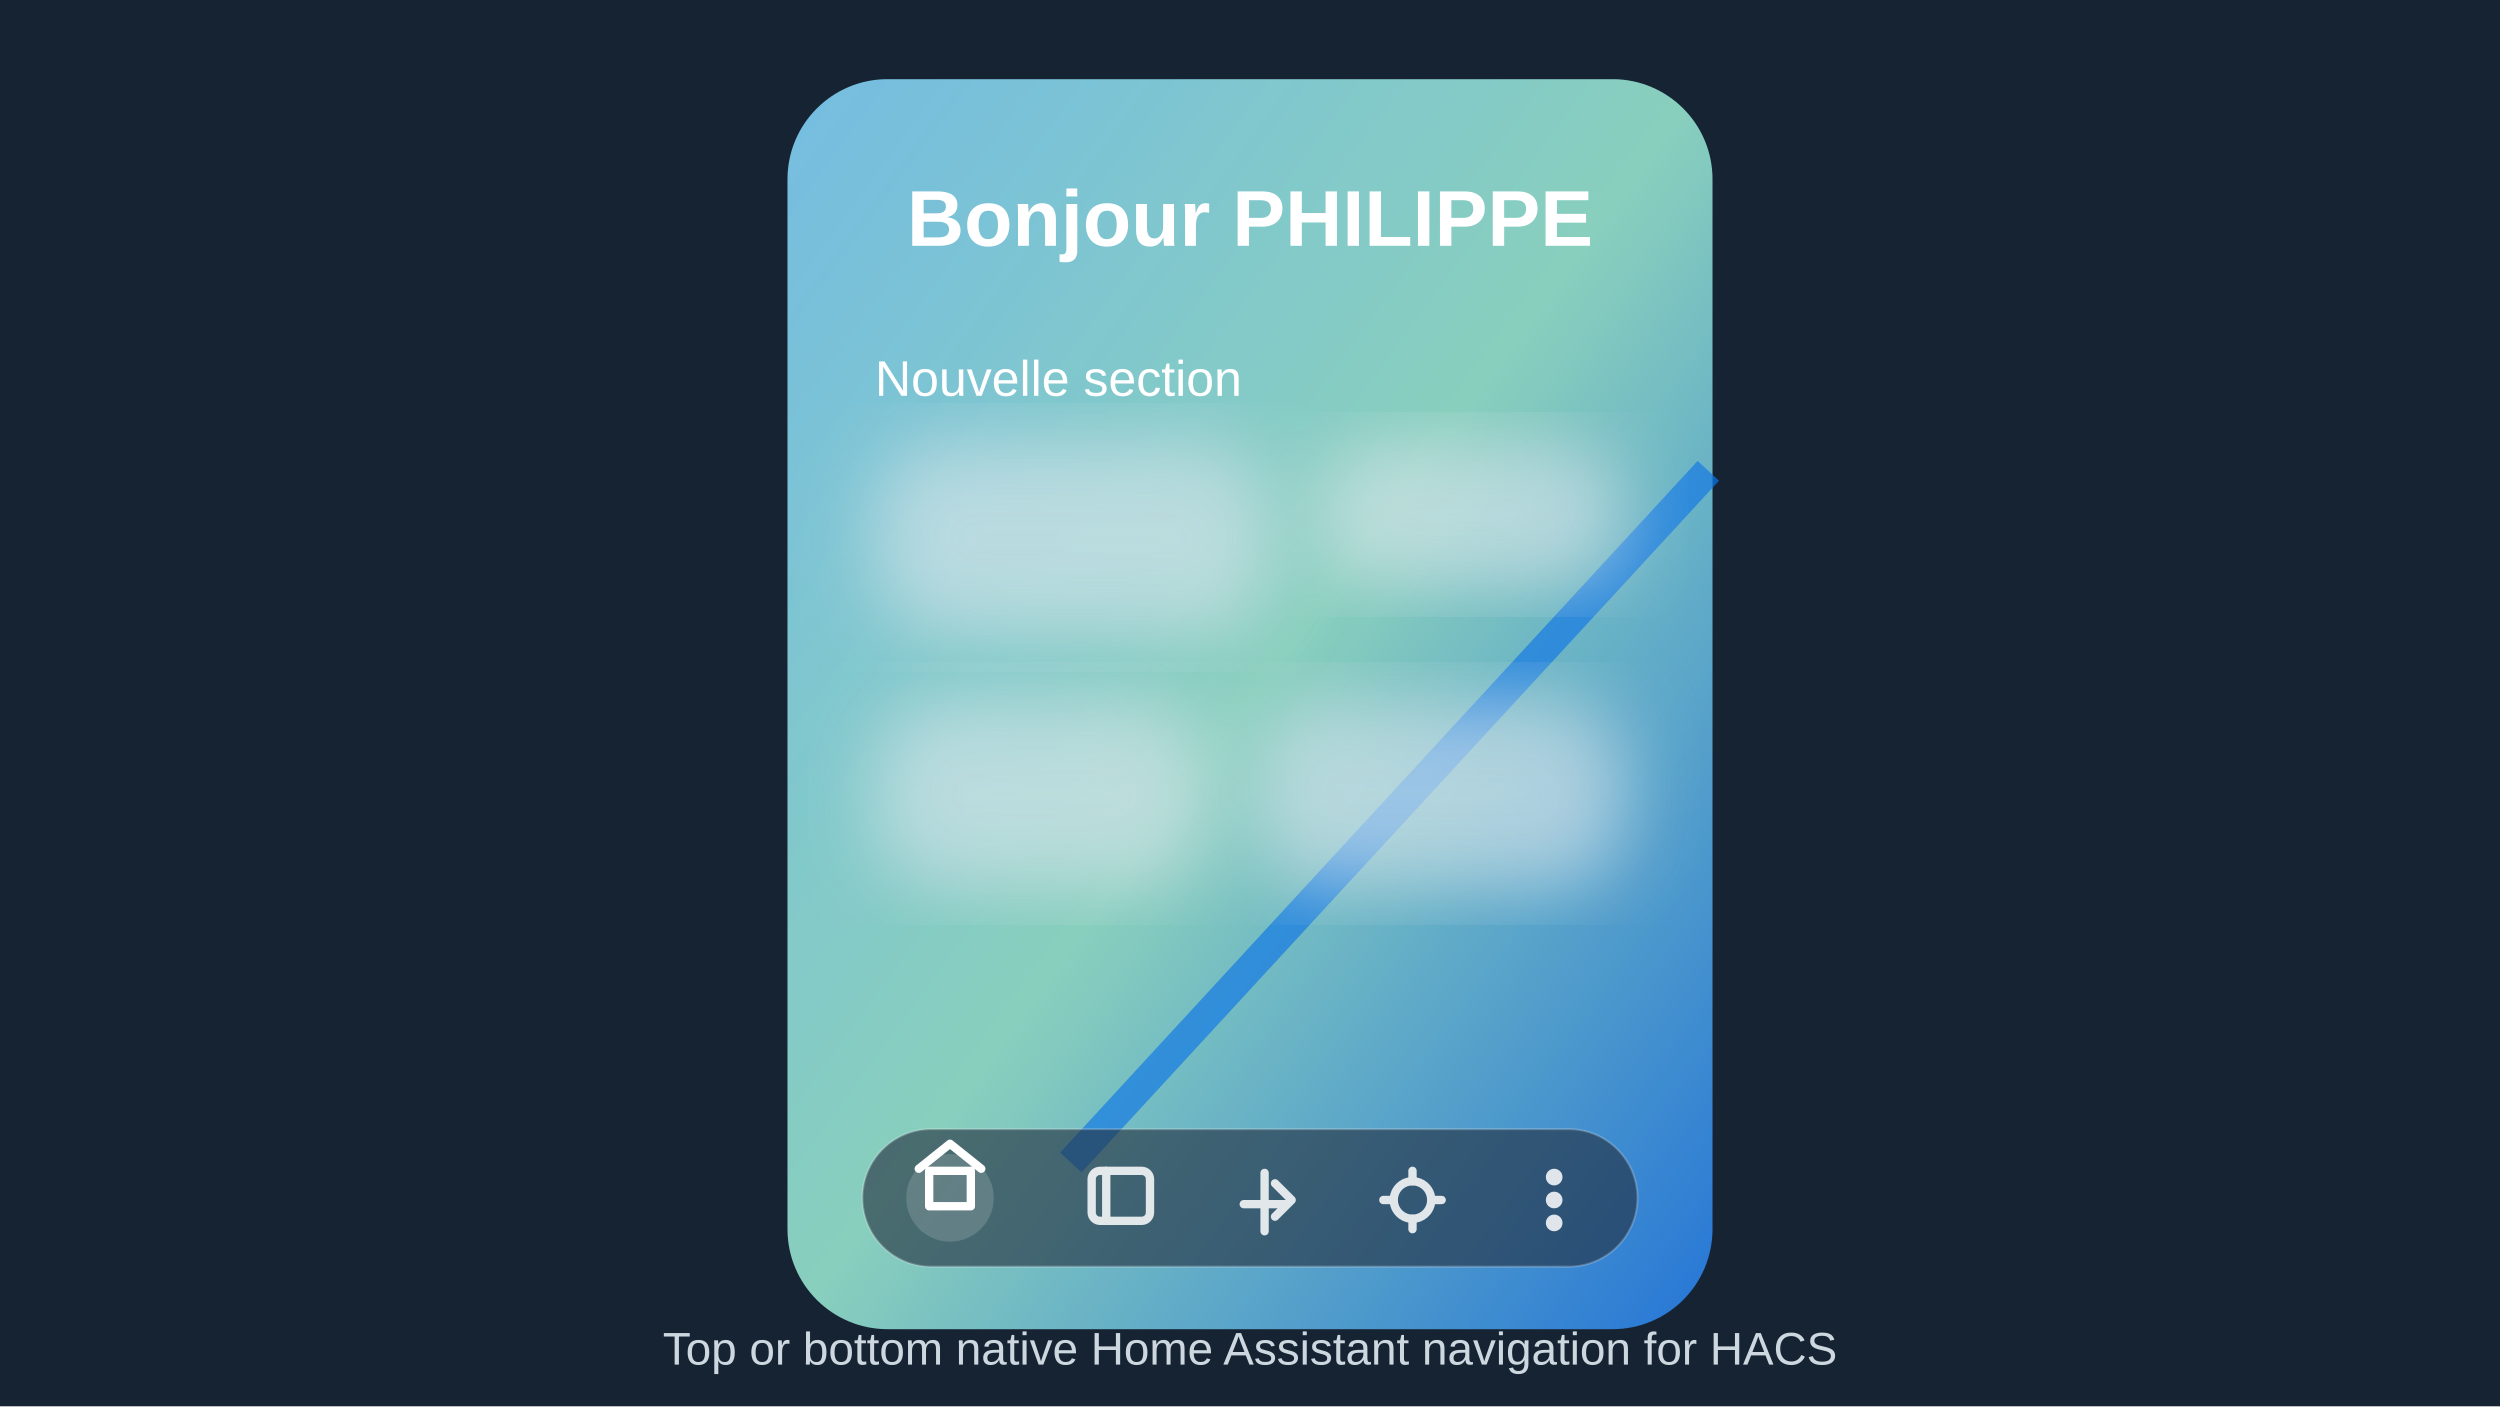
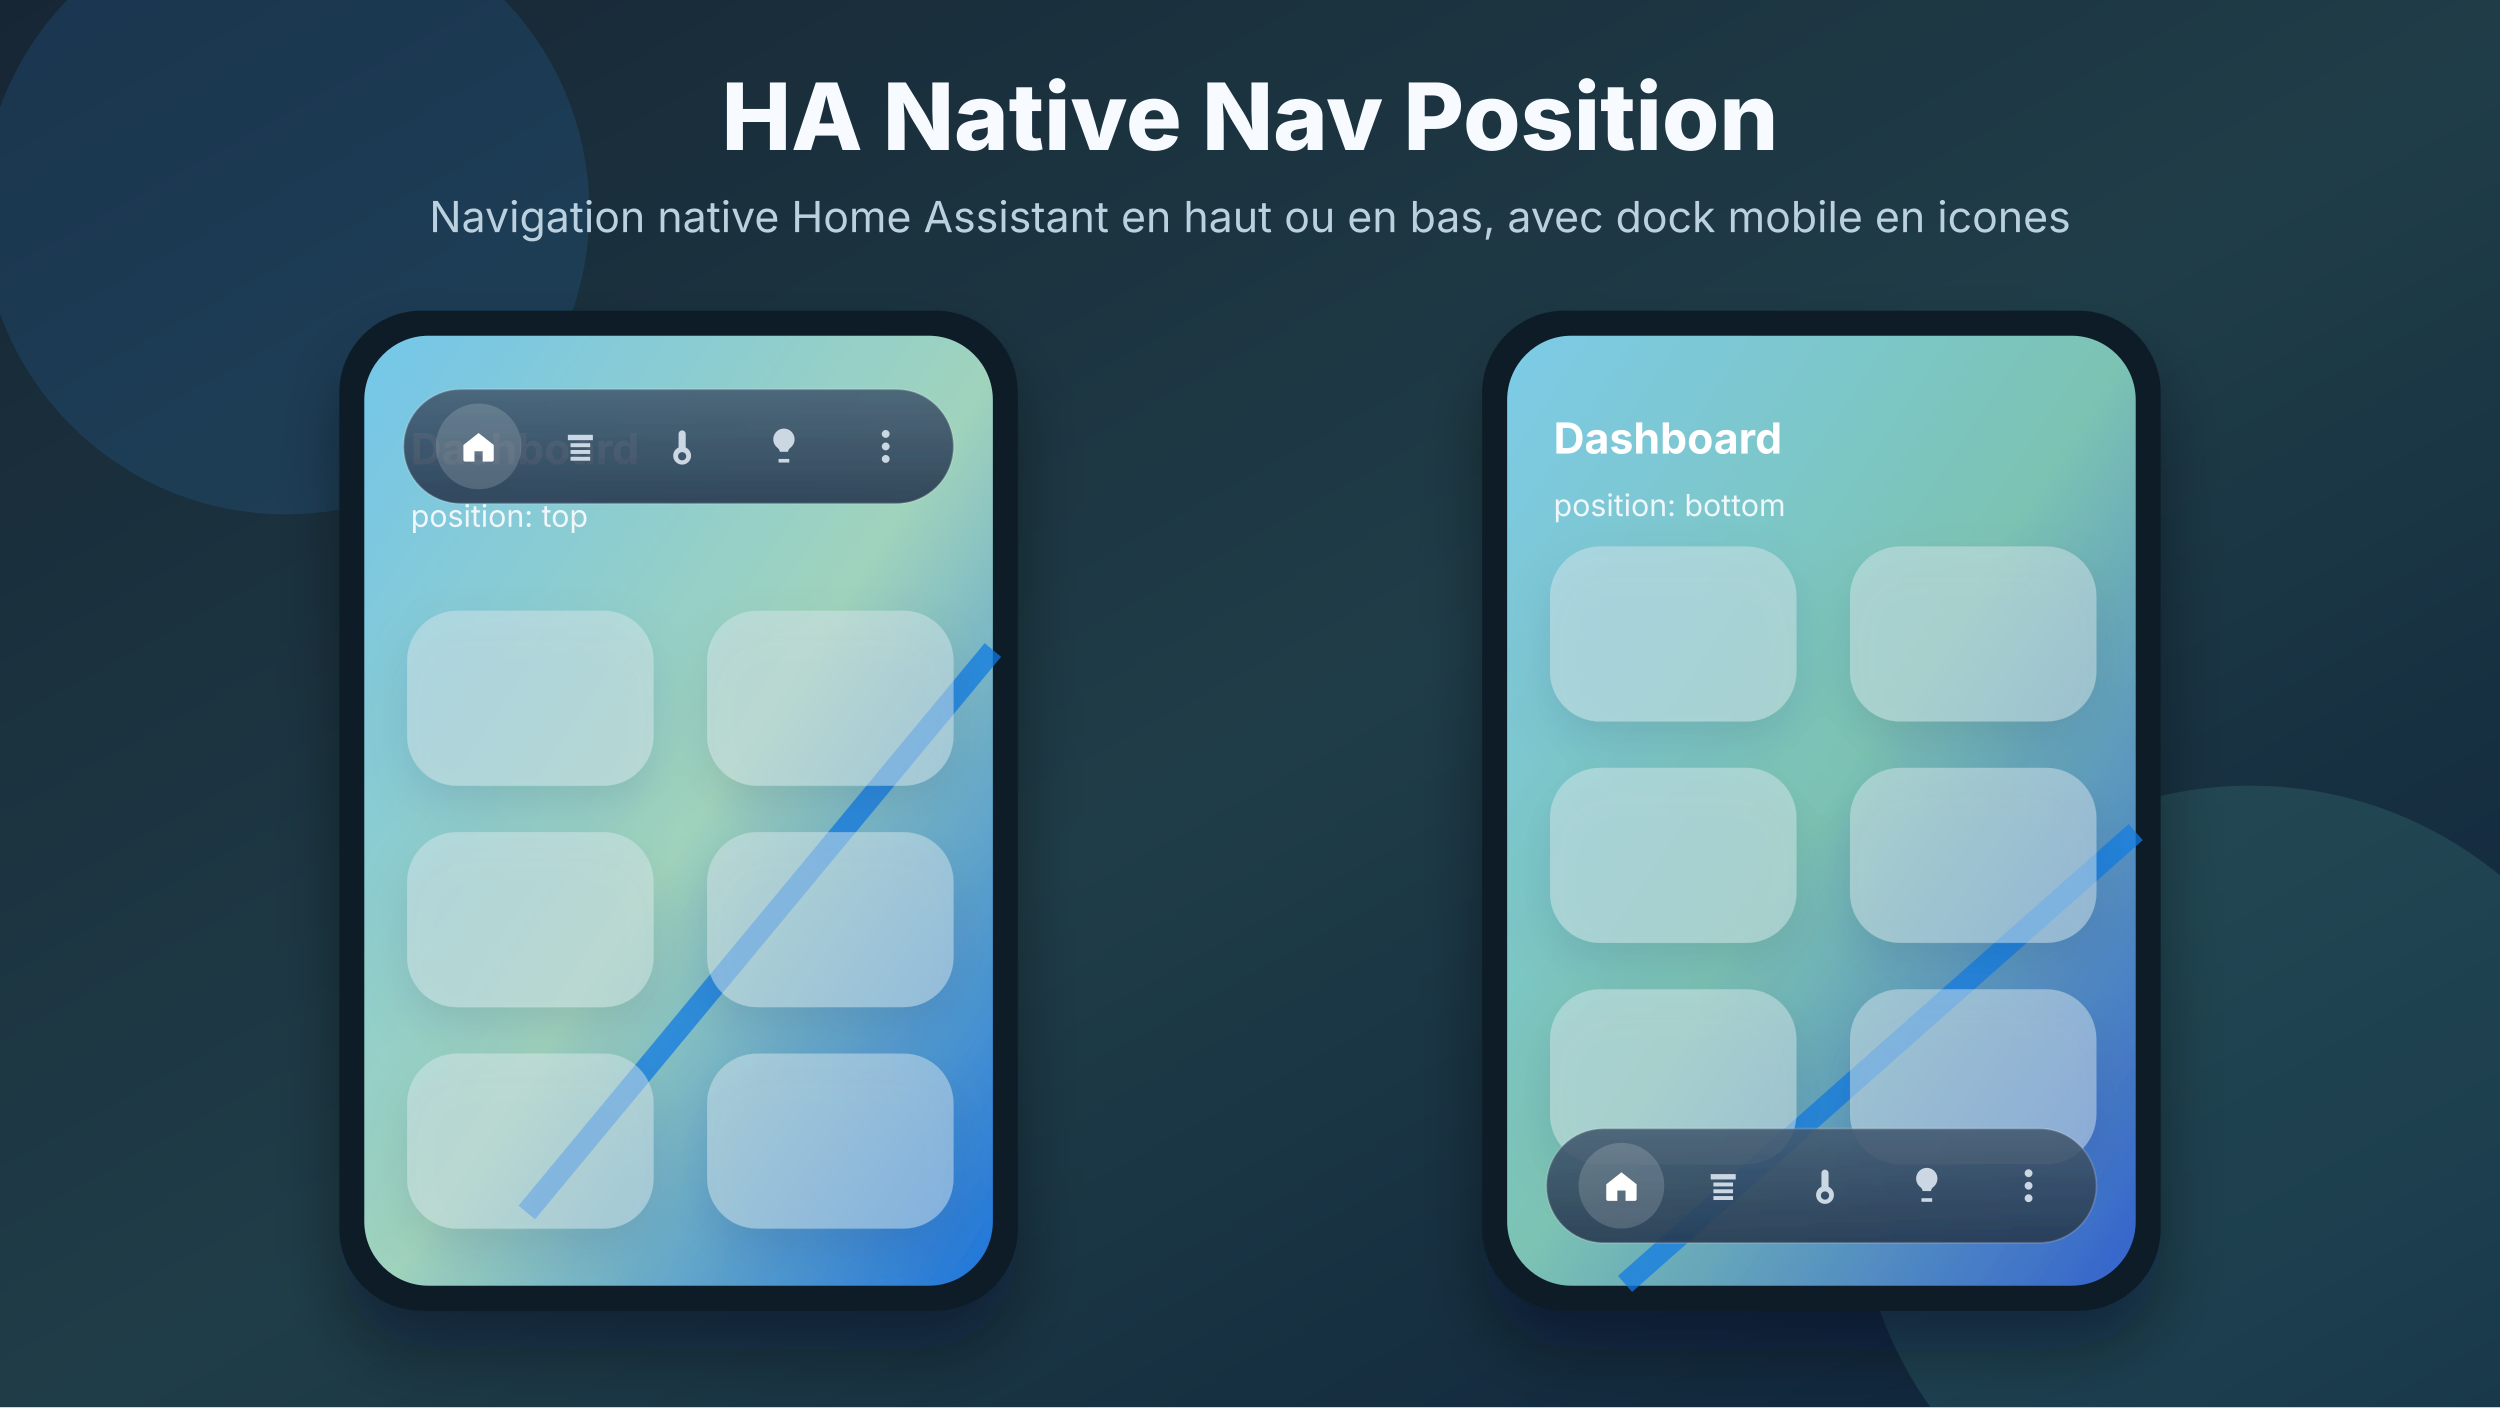
- <svg xmlns="http://www.w3.org/2000/svg" width="1200" height="675" viewBox="0 0 1200 675" role="img" aria-labelledby="title desc">
+ <svg xmlns="http://www.w3.org/2000/svg" width="1400" height="788" viewBox="0 0 1400 788" role="img" aria-labelledby="title desc">
  <defs>
-     <linearGradient id="bg" x1="0" y1="0" x2="1" y2="1">
-       <stop offset="0" stop-color="#69b7df" />
-       <stop offset="0.5" stop-color="#7fcbb8" />
-       <stop offset="1" stop-color="#1269d3" />
+     <linearGradient id="page" x1="0" y1="0" x2="1" y2="1">
+       <stop offset="0" stop-color="#172635" />
+       <stop offset=".52" stop-color="#1f3d48" />
+       <stop offset="1" stop-color="#0d2139" />
    </linearGradient>
-     <filter id="blur" x="-20%" y="-20%" width="140%" height="140%">
-       <feGaussianBlur stdDeviation="18" />
+     <linearGradient id="screenA" x1="0" y1="0" x2="1" y2="1">
+       <stop offset="0" stop-color="#6bc2e8" />
+       <stop offset=".52" stop-color="#9ad0b8" />
+       <stop offset="1" stop-color="#106bd9" />
+     </linearGradient>
+     <linearGradient id="screenB" x1="0" y1="0" x2="1" y2="1">
+       <stop offset="0" stop-color="#75c8e6" />
+       <stop offset=".5" stop-color="#74bfae" />
+       <stop offset="1" stop-color="#2658ca" />
+     </linearGradient>
+     <linearGradient id="dock" x1="0" y1="0" x2="0" y2="1">
+       <stop offset="0" stop-color="#435a70" stop-opacity=".88" />
+       <stop offset="1" stop-color="#26394f" stop-opacity=".9" />
+     </linearGradient>
+     <filter id="softShadow" x="-20%" y="-20%" width="140%" height="150%">
+       <feDropShadow dx="0" dy="22" stdDeviation="18" flood-color="#03101d" flood-opacity=".38" />
    </filter>
+     <filter id="cardShadow" x="-20%" y="-20%" width="140%" height="140%">
+       <feDropShadow dx="0" dy="12" stdDeviation="13" flood-color="#0b2744" flood-opacity=".22" />
+     </filter>
+     <symbol id="i-home" viewBox="0 0 24 24">
+       <path d="M3.5 11.2 12 4.5l8.5 6.7v8.3a1 1 0 0 1-1 1h-5.2v-5.8H9.7v5.8H4.5a1 1 0 0 1-1-1v-8.3Z" fill="currentColor" />
+     </symbol>
+     <symbol id="i-shutter" viewBox="0 0 24 24">
+       <path d="M5 5.5h14v3H5v-3Zm1.5 4.7h11v2.2h-11v-2.2Zm0 3.8h11v2.2h-11V14Zm0 3.8h11V20h-11v-2.2Z" fill="currentColor" />
+     </symbol>
+     <symbol id="i-thermo" viewBox="0 0 24 24">
+       <path d="M10 5a2 2 0 0 1 4 0v7.6a5 5 0 1 1-4 0V5Zm2 10.2a2.3 2.3 0 1 0 0 4.6 2.3 2.3 0 0 0 0-4.6Z" fill="currentColor" />
+     </symbol>
+     <symbol id="i-light" viewBox="0 0 24 24">
+       <path d="M9 21h6v-2H9v2Zm3-19a6 6 0 0 0-3.7 10.7c.9.7 1.2 1.3 1.4 2.3h4.6c.2-1 .5-1.6 1.4-2.3A6 6 0 0 0 12 2Z" fill="currentColor" />
+     </symbol>
+     <symbol id="i-camera" viewBox="0 0 24 24">
+       <path d="M4 7.5h10.2a2 2 0 0 1 2 2v.9l3.8-2.2v7.6l-3.8-2.2v.9a2 2 0 0 1-2 2H4v-9Z" fill="currentColor" />
+     </symbol>
+     <symbol id="i-more" viewBox="0 0 24 24">
+       <circle cx="12" cy="5" r="2.2" fill="currentColor" />
+       <circle cx="12" cy="12" r="2.2" fill="currentColor" />
+       <circle cx="12" cy="19" r="2.2" fill="currentColor" />
+     </symbol>
  </defs>
-   <rect width="1200" height="675" fill="#162332" />
-   <rect x="378" y="38" width="444" height="600" rx="48" fill="url(#bg)" />
-   <path d="M820 226 514 558" stroke="#0873df" stroke-width="14" opacity=".75" />
-   <rect x="378" y="38" width="444" height="600" rx="48" fill="rgba(255,255,255,.08)" />
-   <text x="600" y="118" fill="#fff" font-family="Arial, Helvetica, sans-serif" font-size="38" font-weight="700" text-anchor="middle">Bonjour PHILIPPE</text>
-   <text x="420" y="190" fill="#fff" font-family="Arial, Helvetica, sans-serif" font-size="24">Nouvelle section</text>
-   <g opacity=".62">
-     <rect x="420" y="212" width="190" height="92" rx="34" fill="#dbe6ec" filter="url(#blur)" />
-     <rect x="630" y="212" width="150" height="70" rx="34" fill="#dbe6ec" filter="url(#blur)" />
-     <rect x="420" y="336" width="160" height="90" rx="34" fill="#dbe6ec" filter="url(#blur)" />
-     <rect x="602" y="336" width="178" height="90" rx="34" fill="#dbe6ec" filter="url(#blur)" />
-   </g>
-   <g transform="translate(414 542)">
-     <rect width="372" height="66" rx="33" fill="rgba(35,48,64,.62)" stroke="rgba(255,255,255,.22)" />
-     <circle cx="42" cy="33" r="21" fill="rgba(255,255,255,.15)" />
-     <path d="M32 37h20v-17h-20v17Zm-5-18 15-12 15 12" fill="none" stroke="#fff" stroke-width="4" stroke-linecap="round" stroke-linejoin="round" />
-     <g transform="translate(108 18)" stroke="#fff" stroke-width="4" fill="none" stroke-linecap="round" stroke-linejoin="round" opacity=".85">
-       <rect x="2" y="2" width="28" height="24" rx="4" />
-       <path d="M9 2v24" />
+   <rect width="1400" height="788" fill="url(#page)" />
+   <circle cx="160" cy="118" r="170" fill="#2e89d7" opacity=".16" />
+   <circle cx="1260" cy="660" r="220" fill="#65d6bf" opacity=".14" />
+   <text x="700" y="84" fill="#f7fbff" font-family="Inter, Arial, Helvetica, sans-serif" font-size="52" font-weight="800" text-anchor="middle">HA Native Nav Position</text>
+   <text x="700" y="130" fill="#bcd1df" font-family="Inter, Arial, Helvetica, sans-serif" font-size="24" text-anchor="middle">Navigation native Home Assistant en haut ou en bas, avec dock mobile en icones</text>
+   <g transform="translate(190 174)" filter="url(#softShadow)">
+     <rect width="380" height="560" rx="46" fill="#0d1a27" />
+     <rect x="14" y="14" width="352" height="532" rx="36" fill="url(#screenA)" />
+     <path d="M366 190 105 505" stroke="#0876df" stroke-width="12" opacity=".78" />
+     <rect x="14" y="14" width="352" height="532" rx="36" fill="#ffffff" opacity=".06" />
+     <text x="40" y="86" fill="#ffffff" font-family="Inter, Arial, Helvetica, sans-serif" font-size="24" font-weight="700">Dashboard</text>
+     <text x="40" y="121" fill="#f0f7fb" font-family="Inter, Arial, Helvetica, sans-serif" font-size="17">position: top</text>
+     <g transform="translate(36 44)">
+       <rect width="308" height="64" rx="32" fill="url(#dock)" stroke="#ffffff" stroke-opacity=".18" />
+       <g transform="translate(18 8)" color="#ffffff">
+         <rect width="48" height="48" rx="24" fill="#ffffff" opacity=".16" />
+         <use href="#i-home" x="12" y="12" width="24" height="24" />
+       </g>
+       <g transform="translate(75 8)" color="#cbd8e3">
+         <use href="#i-shutter" x="12" y="12" width="24" height="24" />
+       </g>
+       <g transform="translate(132 8)" color="#cbd8e3">
+         <use href="#i-thermo" x="12" y="12" width="24" height="24" />
+       </g>
+       <g transform="translate(189 8)" color="#cbd8e3">
+         <use href="#i-light" x="12" y="12" width="24" height="24" />
+       </g>
+       <g transform="translate(246 8)" color="#cbd8e3">
+         <use href="#i-more" x="12" y="12" width="24" height="24" />
+       </g>
    </g>
-     <g transform="translate(178 18)" stroke="#fff" stroke-width="4" fill="none" stroke-linecap="round" stroke-linejoin="round" opacity=".85">
-       <path d="M15 3v28M5 18h20" />
-       <path d="m20 8 8 8-8 8" />
-     </g>
-     <g transform="translate(248 18)" stroke="#fff" stroke-width="4" fill="none" stroke-linecap="round" stroke-linejoin="round" opacity=".85">
-       <circle cx="16" cy="16" r="9" />
-       <path d="M16 2v5M16 25v5M2 16h5M25 16h5" />
-     </g>
-     <g transform="translate(318 18)" fill="#fff" opacity=".85">
-       <circle cx="14" cy="5" r="4" />
-       <circle cx="14" cy="16" r="4" />
-       <circle cx="14" cy="27" r="4" />
+     <g transform="translate(38 168)" filter="url(#cardShadow)" opacity=".78">
+       <rect width="138" height="98" rx="28" fill="#d9e4ea" opacity=".62" />
+       <rect x="168" width="138" height="98" rx="28" fill="#d9e4ea" opacity=".62" />
+       <rect y="124" width="138" height="98" rx="28" fill="#d9e4ea" opacity=".62" />
+       <rect x="168" y="124" width="138" height="98" rx="28" fill="#d9e4ea" opacity=".62" />
+       <rect y="248" width="138" height="98" rx="28" fill="#d9e4ea" opacity=".62" />
+       <rect x="168" y="248" width="138" height="98" rx="28" fill="#d9e4ea" opacity=".62" />
    </g>
  </g>
-   <text x="600" y="655" fill="#cdd7df" font-family="Arial, Helvetica, sans-serif" font-size="22" text-anchor="middle">Top or bottom native Home Assistant navigation for HACS</text>
+   <g transform="translate(830 174)" filter="url(#softShadow)">
+     <rect width="380" height="560" rx="46" fill="#0d1a27" />
+     <rect x="14" y="14" width="352" height="532" rx="36" fill="url(#screenB)" />
+     <path d="M366 292 80 545" stroke="#0876df" stroke-width="12" opacity=".78" />
+     <rect x="14" y="14" width="352" height="532" rx="36" fill="#ffffff" opacity=".06" />
+     <text x="40" y="80" fill="#ffffff" font-family="Inter, Arial, Helvetica, sans-serif" font-size="24" font-weight="700">Dashboard</text>
+     <text x="40" y="115" fill="#f0f7fb" font-family="Inter, Arial, Helvetica, sans-serif" font-size="17">position: bottom</text>
+     <g transform="translate(38 132)" filter="url(#cardShadow)" opacity=".78">
+       <rect width="138" height="98" rx="28" fill="#d9e4ea" opacity=".62" />
+       <rect x="168" width="138" height="98" rx="28" fill="#d9e4ea" opacity=".62" />
+       <rect y="124" width="138" height="98" rx="28" fill="#d9e4ea" opacity=".62" />
+       <rect x="168" y="124" width="138" height="98" rx="28" fill="#d9e4ea" opacity=".62" />
+       <rect y="248" width="138" height="98" rx="28" fill="#d9e4ea" opacity=".62" />
+       <rect x="168" y="248" width="138" height="98" rx="28" fill="#d9e4ea" opacity=".62" />
+     </g>
+     <g transform="translate(36 458)">
+       <rect width="308" height="64" rx="32" fill="url(#dock)" stroke="#ffffff" stroke-opacity=".18" />
+       <g transform="translate(18 8)" color="#ffffff">
+         <rect width="48" height="48" rx="24" fill="#ffffff" opacity=".16" />
+         <use href="#i-home" x="12" y="12" width="24" height="24" />
+       </g>
+       <g transform="translate(75 8)" color="#cbd8e3">
+         <use href="#i-shutter" x="12" y="12" width="24" height="24" />
+       </g>
+       <g transform="translate(132 8)" color="#cbd8e3">
+         <use href="#i-thermo" x="12" y="12" width="24" height="24" />
+       </g>
+       <g transform="translate(189 8)" color="#cbd8e3">
+         <use href="#i-light" x="12" y="12" width="24" height="24" />
+       </g>
+       <g transform="translate(246 8)" color="#cbd8e3">
+         <use href="#i-more" x="12" y="12" width="24" height="24" />
+       </g>
+     </g>
+   </g>
</svg>
